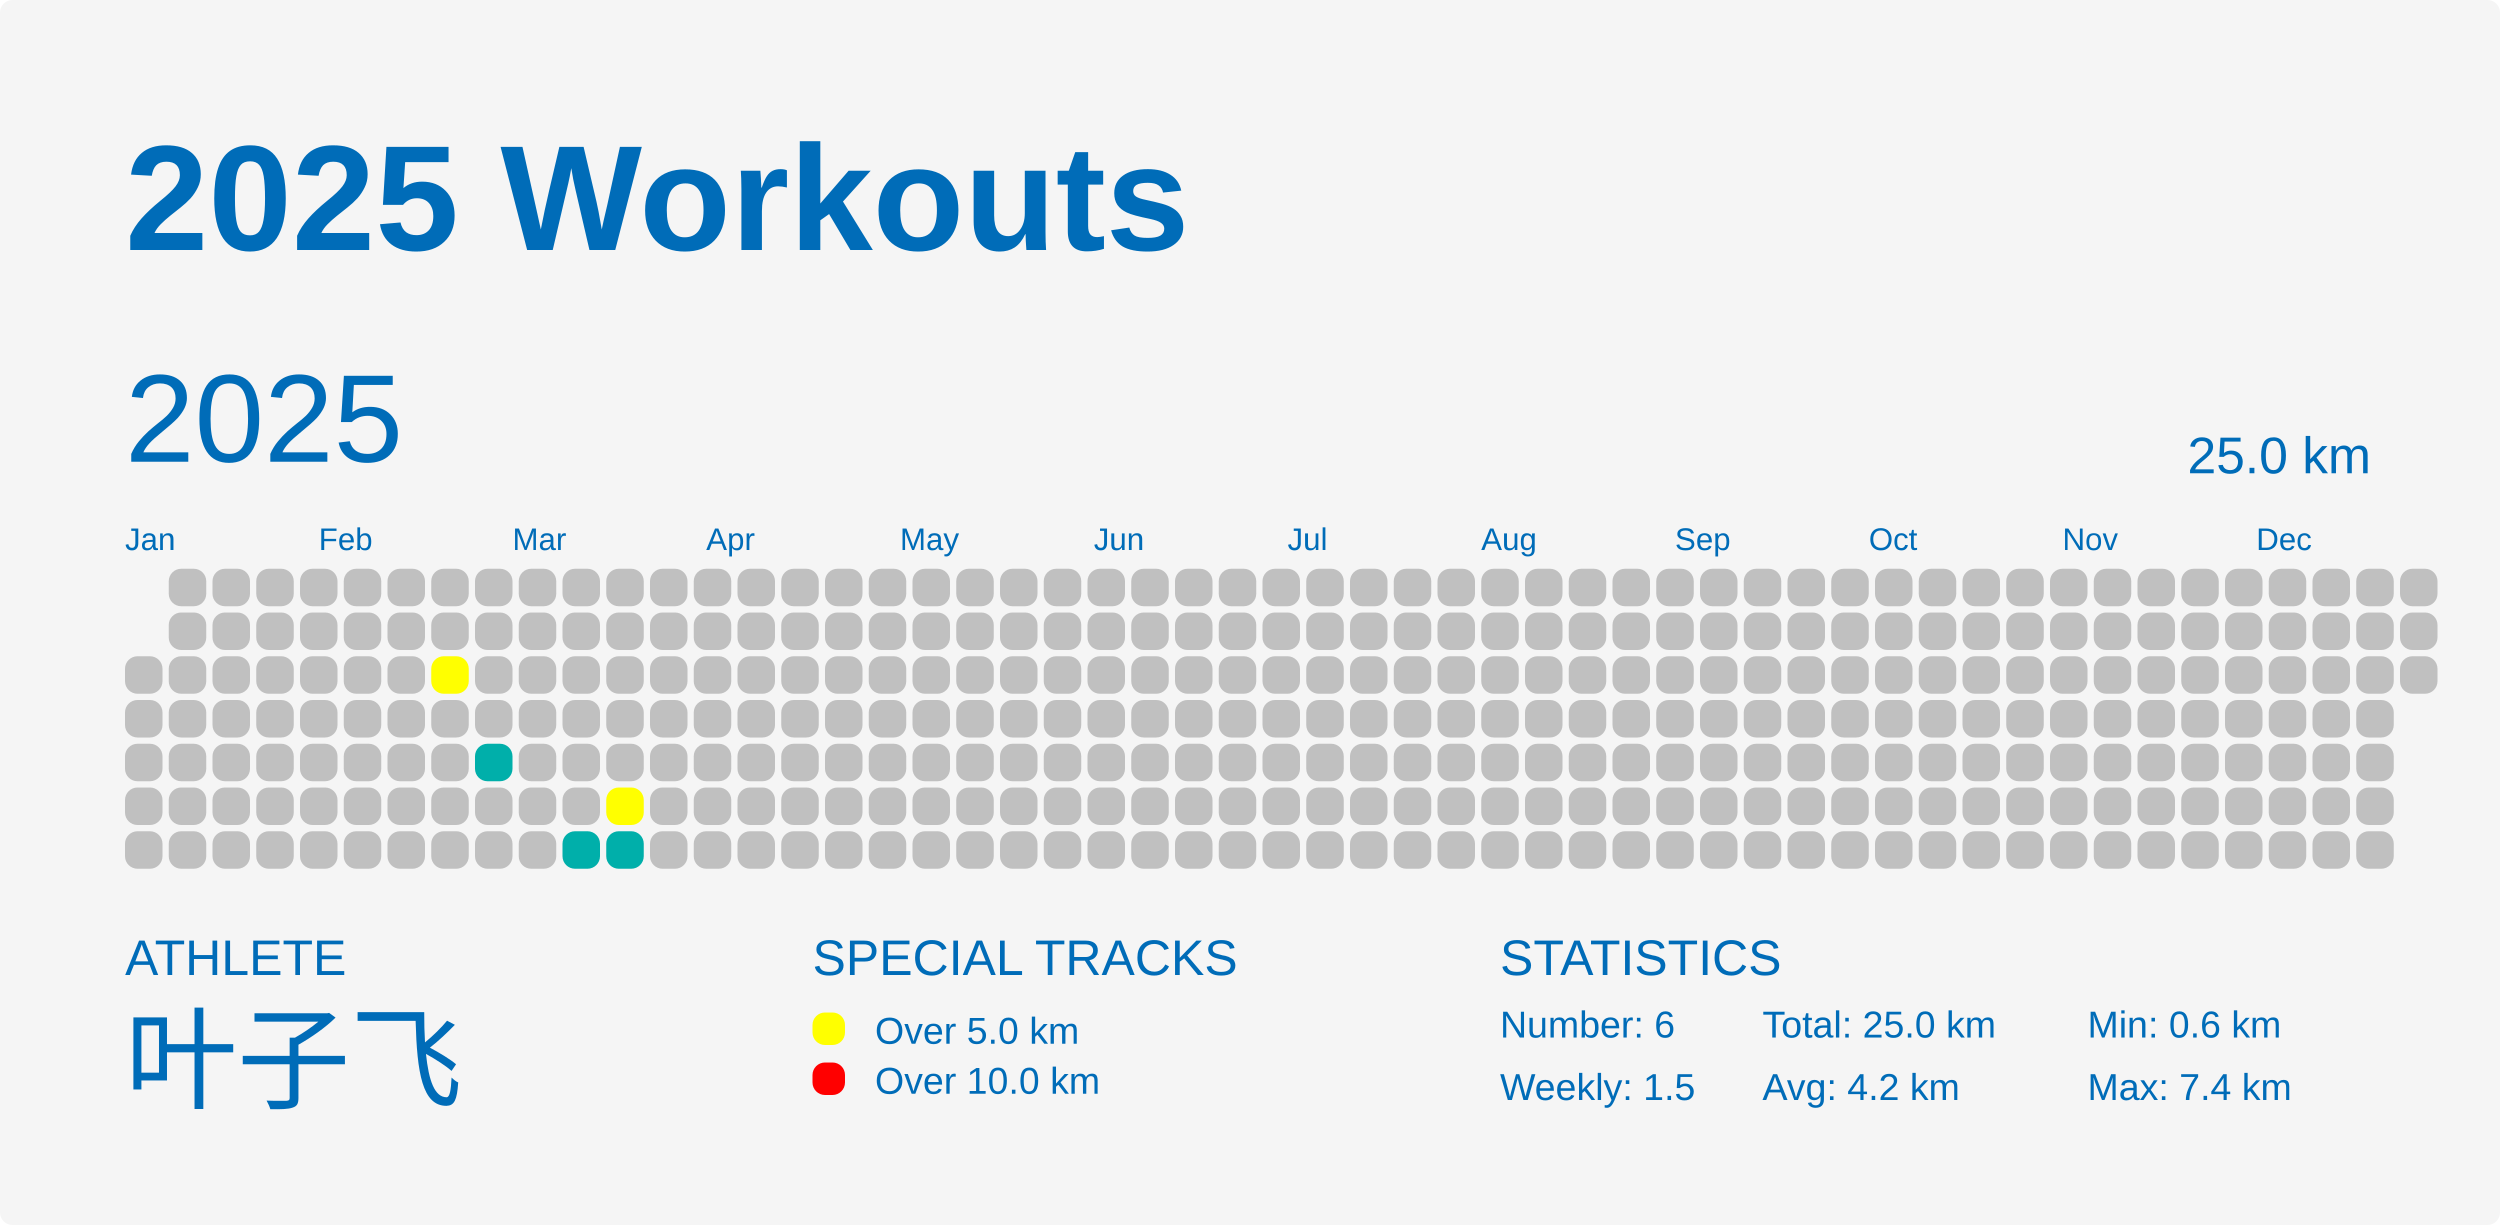
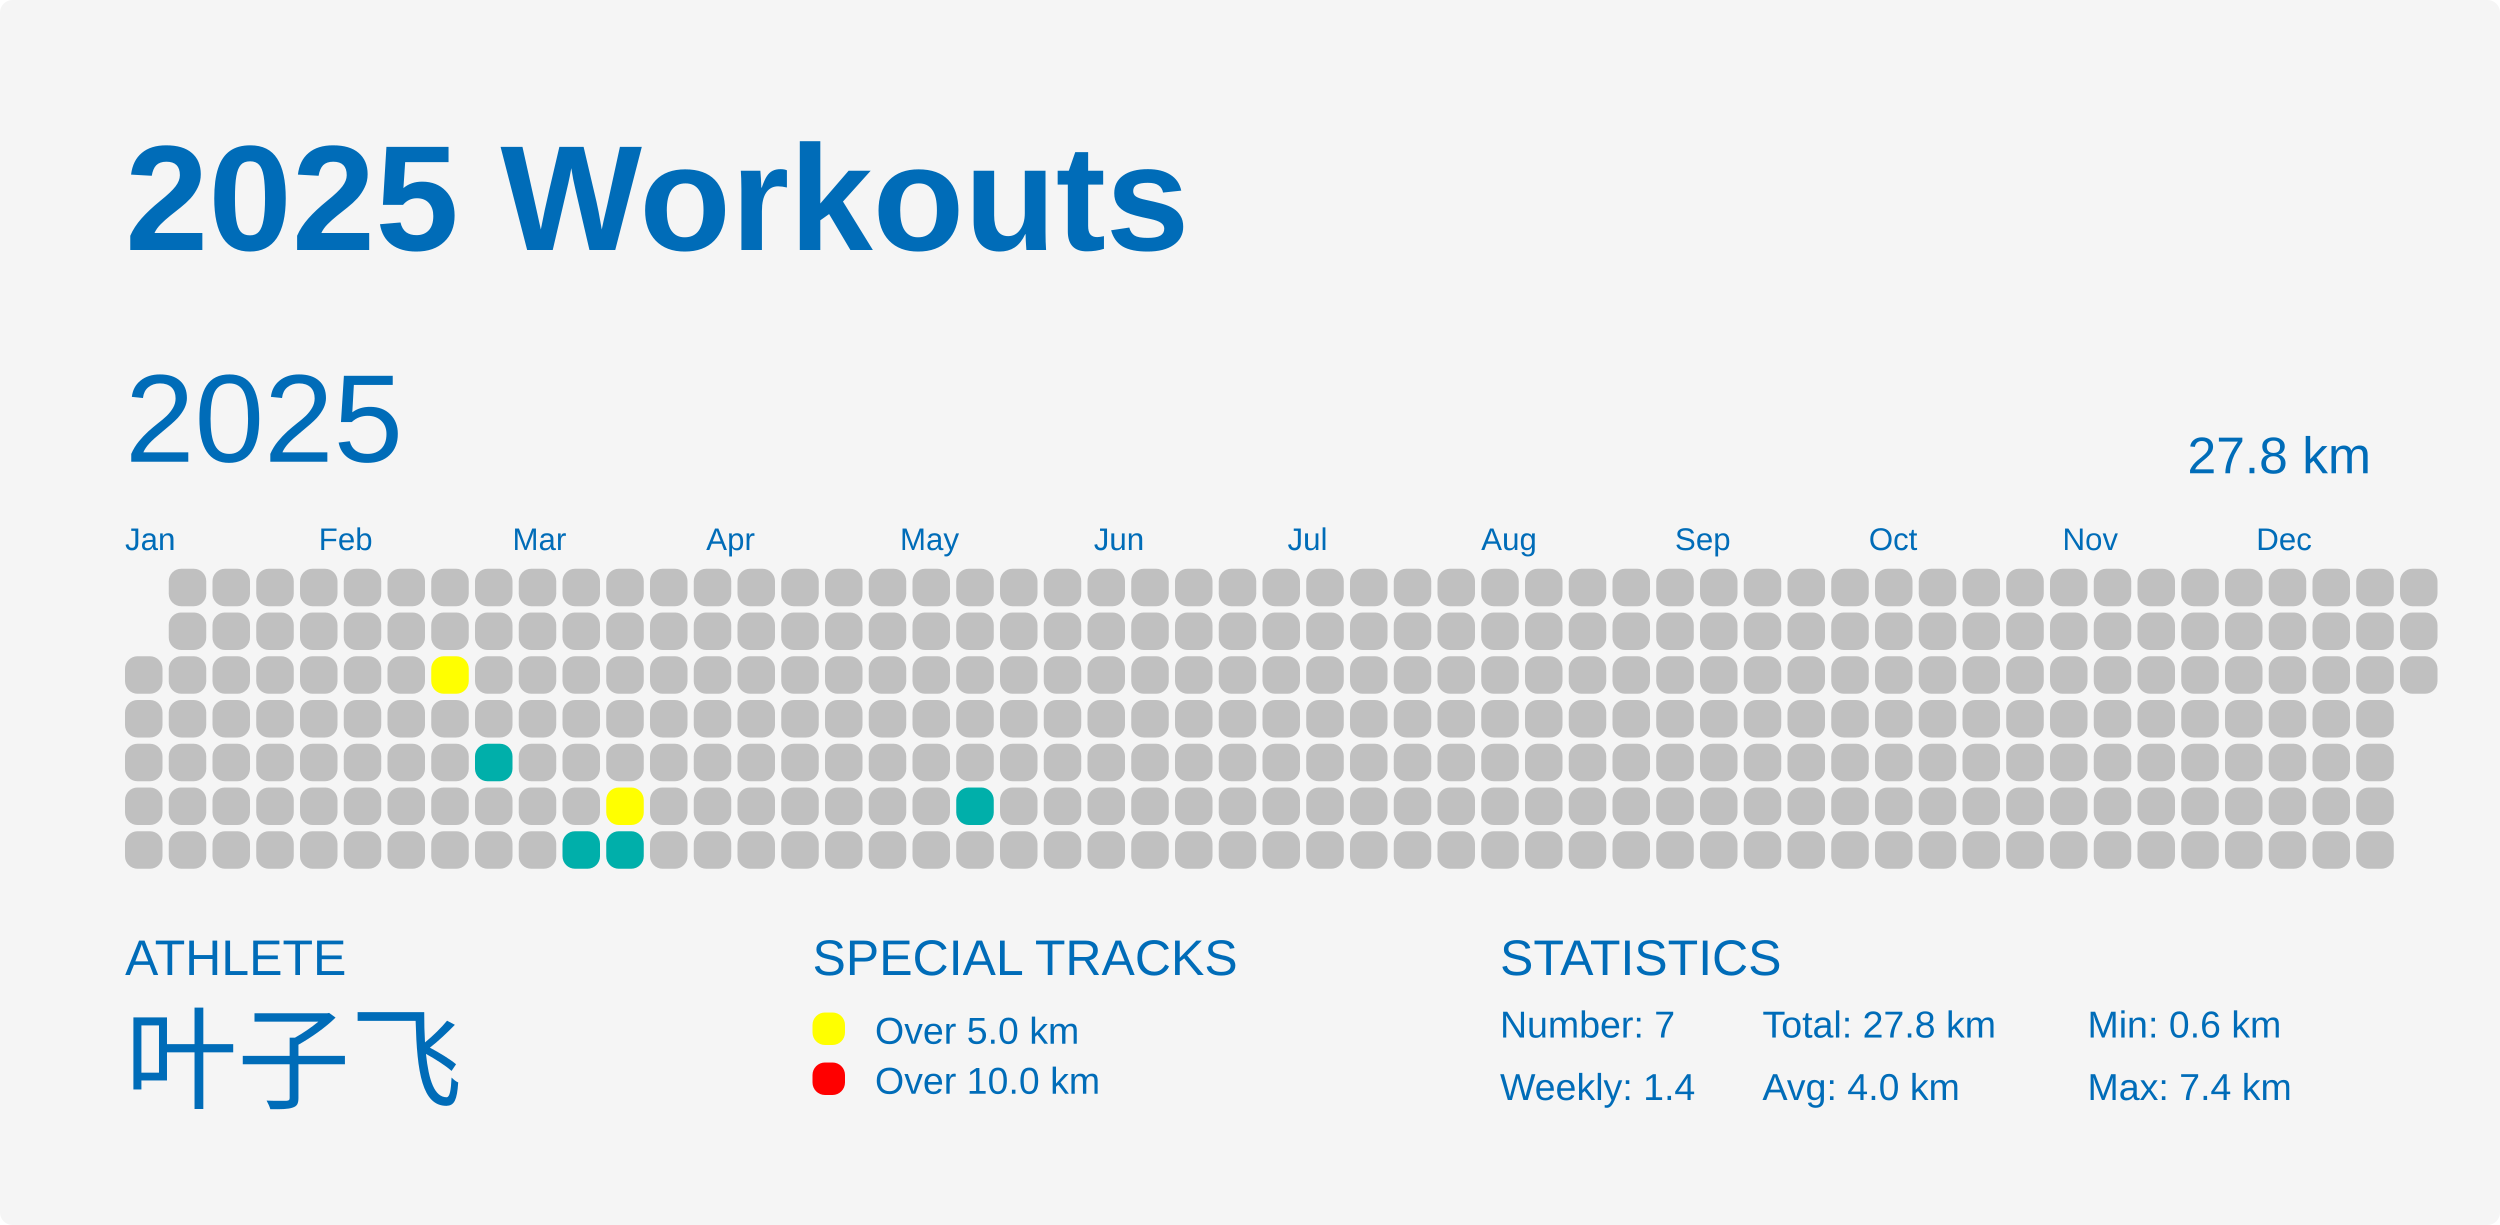
<svg xmlns="http://www.w3.org/2000/svg" baseProfile="full" height="98mm" version="1.1" viewBox="0,0,200,98" width="200mm">
  <defs />
  <rect fill="#f5f5f5" height="98" rx="1" ry="1" width="200" x="0" y="0" />
  <text fill="#006cb8" style="font-size:12px; font-family:Arial; font-weight:bold;" x="10" y="20">2025 Workouts</text>
  <text fill="#006cb8" style="font-size:4px; font-family:Arial" x="10" y="78">ATHLETE</text>
  <text fill="#006cb8" style="font-size:9px; font-family:Arial" x="10" y="88">叶子飞</text>
  <text fill="#006cb8" style="font-size:4px; font-family:Arial" x="65" y="78">SPECIAL TRACKS</text>
  <rect fill="yellow" height="2.6" rx="1" ry="1" width="2.6" x="65" y="81" />
  <text fill="#006cb8" style="font-size:3px; font-family:Arial" x="70" y="83.5">Over 5.0 km</text>
  <rect fill="red" height="2.6" rx="1" ry="1" width="2.6" x="65" y="85" />
  <text fill="#006cb8" style="font-size:3px; font-family:Arial" x="70" y="87.5">Over 10.0 km</text>
  <text fill="#006cb8" style="font-size:4px; font-family:Arial" x="120" y="78">STATISTICS</text>
-   <text fill="#006cb8" style="font-size:3px; font-family:Arial" x="120" y="83">Number: 6</text>
-   <text fill="#006cb8" style="font-size:3px; font-family:Arial" x="120" y="88">Weekly: 1.5</text>
-   <text fill="#006cb8" style="font-size:3px; font-family:Arial" x="141" y="83">Total: 25.0 km</text>
-   <text fill="#006cb8" style="font-size:3px; font-family:Arial" x="141" y="88">Avg: 4.2 km</text>
+   <text fill="#006cb8" style="font-size:3px; font-family:Arial" x="120" y="83">Number: 7</text>
+   <text fill="#006cb8" style="font-size:3px; font-family:Arial" x="120" y="88">Weekly: 1.4</text>
+   <text fill="#006cb8" style="font-size:3px; font-family:Arial" x="141" y="83">Total: 27.8 km</text>
+   <text fill="#006cb8" style="font-size:3px; font-family:Arial" x="141" y="88">Avg: 4.0 km</text>
  <text fill="#006cb8" style="font-size:3px; font-family:Arial" x="167" y="83">Min: 0.6 km</text>
  <text fill="#006cb8" style="font-size:3px; font-family:Arial" x="167" y="88">Max: 7.4 km</text>
  <text dominant-baseline="hanging" fill="#006cb8" style="font-size:10.0px; font-family:Arial;" x="10" y="30">2025</text>
-   <text dominant-baseline="hanging" fill="#006cb8" style="font-size:4.125px; font-family:Arial;" x="175" y="35">25.0 km</text>
+   <text dominant-baseline="hanging" fill="#006cb8" style="font-size:4.125px; font-family:Arial;" x="175" y="35">27.8 km</text>
  <text fill="#006cb8" style="font-size:2.5px; font-family:Arial" x="10.0" y="44">Jan</text>
  <text fill="#006cb8" style="font-size:2.5px; font-family:Arial" x="25.5" y="44">Feb</text>
  <text fill="#006cb8" style="font-size:2.5px; font-family:Arial" x="41.0" y="44">Mar</text>
  <text fill="#006cb8" style="font-size:2.5px; font-family:Arial" x="56.5" y="44">Apr</text>
  <text fill="#006cb8" style="font-size:2.5px; font-family:Arial" x="72.0" y="44">May</text>
  <text fill="#006cb8" style="font-size:2.5px; font-family:Arial" x="87.5" y="44">Jun</text>
  <text fill="#006cb8" style="font-size:2.5px; font-family:Arial" x="103.0" y="44">Jul</text>
  <text fill="#006cb8" style="font-size:2.5px; font-family:Arial" x="118.5" y="44">Aug</text>
  <text fill="#006cb8" style="font-size:2.5px; font-family:Arial" x="134.0" y="44">Sep</text>
  <text fill="#006cb8" style="font-size:2.5px; font-family:Arial" x="149.5" y="44">Oct</text>
  <text fill="#006cb8" style="font-size:2.5px; font-family:Arial" x="165.0" y="44">Nov</text>
  <text fill="#006cb8" style="font-size:2.5px; font-family:Arial" x="180.5" y="44">Dec</text>
  <rect fill="#C0C0C0" height="3" rx="1" ry="1" width="3" x="10.0" y="52.5" />
  <rect fill="#C0C0C0" height="3" rx="1" ry="1" width="3" x="10.0" y="56.0" />
  <rect fill="#C0C0C0" height="3" rx="1" ry="1" width="3" x="10.0" y="59.5" />
  <rect fill="#C0C0C0" height="3" rx="1" ry="1" width="3" x="10.0" y="63.0" />
  <rect fill="#C0C0C0" height="3" rx="1" ry="1" width="3" x="10.0" y="66.5" />
  <rect fill="#C0C0C0" height="3" rx="1" ry="1" width="3" x="13.5" y="45.5" />
  <rect fill="#C0C0C0" height="3" rx="1" ry="1" width="3" x="13.5" y="49.0" />
  <rect fill="#C0C0C0" height="3" rx="1" ry="1" width="3" x="13.5" y="52.5" />
  <rect fill="#C0C0C0" height="3" rx="1" ry="1" width="3" x="13.5" y="56.0" />
  <rect fill="#C0C0C0" height="3" rx="1" ry="1" width="3" x="13.5" y="59.5" />
  <rect fill="#C0C0C0" height="3" rx="1" ry="1" width="3" x="13.5" y="63.0" />
  <rect fill="#C0C0C0" height="3" rx="1" ry="1" width="3" x="13.5" y="66.5" />
  <rect fill="#C0C0C0" height="3" rx="1" ry="1" width="3" x="17.0" y="45.5" />
  <rect fill="#C0C0C0" height="3" rx="1" ry="1" width="3" x="17.0" y="49.0" />
  <rect fill="#C0C0C0" height="3" rx="1" ry="1" width="3" x="17.0" y="52.5" />
  <rect fill="#C0C0C0" height="3" rx="1" ry="1" width="3" x="17.0" y="56.0" />
  <rect fill="#C0C0C0" height="3" rx="1" ry="1" width="3" x="17.0" y="59.5" />
  <rect fill="#C0C0C0" height="3" rx="1" ry="1" width="3" x="17.0" y="63.0" />
  <rect fill="#C0C0C0" height="3" rx="1" ry="1" width="3" x="17.0" y="66.5" />
  <rect fill="#C0C0C0" height="3" rx="1" ry="1" width="3" x="20.5" y="45.5" />
  <rect fill="#C0C0C0" height="3" rx="1" ry="1" width="3" x="20.5" y="49.0" />
  <rect fill="#C0C0C0" height="3" rx="1" ry="1" width="3" x="20.5" y="52.5" />
  <rect fill="#C0C0C0" height="3" rx="1" ry="1" width="3" x="20.5" y="56.0" />
  <rect fill="#C0C0C0" height="3" rx="1" ry="1" width="3" x="20.5" y="59.5" />
  <rect fill="#C0C0C0" height="3" rx="1" ry="1" width="3" x="20.5" y="63.0" />
  <rect fill="#C0C0C0" height="3" rx="1" ry="1" width="3" x="20.5" y="66.5" />
  <rect fill="#C0C0C0" height="3" rx="1" ry="1" width="3" x="24.0" y="45.5" />
  <rect fill="#C0C0C0" height="3" rx="1" ry="1" width="3" x="24.0" y="49.0" />
  <rect fill="#C0C0C0" height="3" rx="1" ry="1" width="3" x="24.0" y="52.5" />
  <rect fill="#C0C0C0" height="3" rx="1" ry="1" width="3" x="24.0" y="56.0" />
  <rect fill="#C0C0C0" height="3" rx="1" ry="1" width="3" x="24.0" y="59.5" />
  <rect fill="#C0C0C0" height="3" rx="1" ry="1" width="3" x="24.0" y="63.0" />
  <rect fill="#C0C0C0" height="3" rx="1" ry="1" width="3" x="24.0" y="66.5" />
  <rect fill="#C0C0C0" height="3" rx="1" ry="1" width="3" x="27.5" y="45.5" />
  <rect fill="#C0C0C0" height="3" rx="1" ry="1" width="3" x="27.5" y="49.0" />
  <rect fill="#C0C0C0" height="3" rx="1" ry="1" width="3" x="27.5" y="52.5" />
  <rect fill="#C0C0C0" height="3" rx="1" ry="1" width="3" x="27.5" y="56.0" />
  <rect fill="#C0C0C0" height="3" rx="1" ry="1" width="3" x="27.5" y="59.5" />
  <rect fill="#C0C0C0" height="3" rx="1" ry="1" width="3" x="27.5" y="63.0" />
  <rect fill="#C0C0C0" height="3" rx="1" ry="1" width="3" x="27.5" y="66.5" />
  <rect fill="#C0C0C0" height="3" rx="1" ry="1" width="3" x="31.0" y="45.5" />
  <rect fill="#C0C0C0" height="3" rx="1" ry="1" width="3" x="31.0" y="49.0" />
  <rect fill="#C0C0C0" height="3" rx="1" ry="1" width="3" x="31.0" y="52.5" />
  <rect fill="#C0C0C0" height="3" rx="1" ry="1" width="3" x="31.0" y="56.0" />
  <rect fill="#C0C0C0" height="3" rx="1" ry="1" width="3" x="31.0" y="59.5" />
  <rect fill="#C0C0C0" height="3" rx="1" ry="1" width="3" x="31.0" y="63.0" />
  <rect fill="#C0C0C0" height="3" rx="1" ry="1" width="3" x="31.0" y="66.5" />
  <rect fill="#C0C0C0" height="3" rx="1" ry="1" width="3" x="34.5" y="45.5" />
  <rect fill="#C0C0C0" height="3" rx="1" ry="1" width="3" x="34.5" y="49.0" />
  <rect fill="yellow" height="3" rx="1" ry="1" width="3" x="34.5" y="52.5" />
  <rect fill="#C0C0C0" height="3" rx="1" ry="1" width="3" x="34.5" y="56.0" />
  <rect fill="#C0C0C0" height="3" rx="1" ry="1" width="3" x="34.5" y="59.5" />
  <rect fill="#C0C0C0" height="3" rx="1" ry="1" width="3" x="34.5" y="63.0" />
  <rect fill="#C0C0C0" height="3" rx="1" ry="1" width="3" x="34.5" y="66.5" />
  <rect fill="#C0C0C0" height="3" rx="1" ry="1" width="3" x="38.0" y="45.5" />
  <rect fill="#C0C0C0" height="3" rx="1" ry="1" width="3" x="38.0" y="49.0" />
  <rect fill="#C0C0C0" height="3" rx="1" ry="1" width="3" x="38.0" y="52.5" />
  <rect fill="#C0C0C0" height="3" rx="1" ry="1" width="3" x="38.0" y="56.0" />
  <rect fill="#00AFAA" height="3" rx="1" ry="1" width="3" x="38.0" y="59.5" />
  <rect fill="#C0C0C0" height="3" rx="1" ry="1" width="3" x="38.0" y="63.0" />
  <rect fill="#C0C0C0" height="3" rx="1" ry="1" width="3" x="38.0" y="66.5" />
  <rect fill="#C0C0C0" height="3" rx="1" ry="1" width="3" x="41.5" y="45.5" />
  <rect fill="#C0C0C0" height="3" rx="1" ry="1" width="3" x="41.5" y="49.0" />
  <rect fill="#C0C0C0" height="3" rx="1" ry="1" width="3" x="41.5" y="52.5" />
  <rect fill="#C0C0C0" height="3" rx="1" ry="1" width="3" x="41.5" y="56.0" />
  <rect fill="#C0C0C0" height="3" rx="1" ry="1" width="3" x="41.5" y="59.5" />
  <rect fill="#C0C0C0" height="3" rx="1" ry="1" width="3" x="41.5" y="63.0" />
  <rect fill="#C0C0C0" height="3" rx="1" ry="1" width="3" x="41.5" y="66.5" />
  <rect fill="#C0C0C0" height="3" rx="1" ry="1" width="3" x="45.0" y="45.5" />
  <rect fill="#C0C0C0" height="3" rx="1" ry="1" width="3" x="45.0" y="49.0" />
  <rect fill="#C0C0C0" height="3" rx="1" ry="1" width="3" x="45.0" y="52.5" />
  <rect fill="#C0C0C0" height="3" rx="1" ry="1" width="3" x="45.0" y="56.0" />
  <rect fill="#C0C0C0" height="3" rx="1" ry="1" width="3" x="45.0" y="59.5" />
  <rect fill="#C0C0C0" height="3" rx="1" ry="1" width="3" x="45.0" y="63.0" />
  <rect fill="#00AFAA" height="3" rx="1" ry="1" width="3" x="45.0" y="66.5" />
  <rect fill="#C0C0C0" height="3" rx="1" ry="1" width="3" x="48.5" y="45.5" />
  <rect fill="#C0C0C0" height="3" rx="1" ry="1" width="3" x="48.5" y="49.0" />
  <rect fill="#C0C0C0" height="3" rx="1" ry="1" width="3" x="48.5" y="52.5" />
  <rect fill="#C0C0C0" height="3" rx="1" ry="1" width="3" x="48.5" y="56.0" />
  <rect fill="#C0C0C0" height="3" rx="1" ry="1" width="3" x="48.5" y="59.5" />
  <rect fill="yellow" height="3" rx="1" ry="1" width="3" x="48.5" y="63.0" />
  <rect fill="#00AFAA" height="3" rx="1" ry="1" width="3" x="48.5" y="66.5" />
  <rect fill="#C0C0C0" height="3" rx="1" ry="1" width="3" x="52.0" y="45.5" />
  <rect fill="#C0C0C0" height="3" rx="1" ry="1" width="3" x="52.0" y="49.0" />
  <rect fill="#C0C0C0" height="3" rx="1" ry="1" width="3" x="52.0" y="52.5" />
  <rect fill="#C0C0C0" height="3" rx="1" ry="1" width="3" x="52.0" y="56.0" />
  <rect fill="#C0C0C0" height="3" rx="1" ry="1" width="3" x="52.0" y="59.5" />
  <rect fill="#C0C0C0" height="3" rx="1" ry="1" width="3" x="52.0" y="63.0" />
  <rect fill="#C0C0C0" height="3" rx="1" ry="1" width="3" x="52.0" y="66.5" />
  <rect fill="#C0C0C0" height="3" rx="1" ry="1" width="3" x="55.5" y="45.5" />
  <rect fill="#C0C0C0" height="3" rx="1" ry="1" width="3" x="55.5" y="49.0" />
  <rect fill="#C0C0C0" height="3" rx="1" ry="1" width="3" x="55.5" y="52.5" />
  <rect fill="#C0C0C0" height="3" rx="1" ry="1" width="3" x="55.5" y="56.0" />
  <rect fill="#C0C0C0" height="3" rx="1" ry="1" width="3" x="55.5" y="59.5" />
  <rect fill="#C0C0C0" height="3" rx="1" ry="1" width="3" x="55.5" y="63.0" />
  <rect fill="#C0C0C0" height="3" rx="1" ry="1" width="3" x="55.5" y="66.5" />
  <rect fill="#C0C0C0" height="3" rx="1" ry="1" width="3" x="59.0" y="45.5" />
  <rect fill="#C0C0C0" height="3" rx="1" ry="1" width="3" x="59.0" y="49.0" />
  <rect fill="#C0C0C0" height="3" rx="1" ry="1" width="3" x="59.0" y="52.5" />
  <rect fill="#C0C0C0" height="3" rx="1" ry="1" width="3" x="59.0" y="56.0" />
  <rect fill="#C0C0C0" height="3" rx="1" ry="1" width="3" x="59.0" y="59.5" />
  <rect fill="#C0C0C0" height="3" rx="1" ry="1" width="3" x="59.0" y="63.0" />
  <rect fill="#C0C0C0" height="3" rx="1" ry="1" width="3" x="59.0" y="66.5" />
  <rect fill="#C0C0C0" height="3" rx="1" ry="1" width="3" x="62.5" y="45.5" />
  <rect fill="#C0C0C0" height="3" rx="1" ry="1" width="3" x="62.5" y="49.0" />
  <rect fill="#C0C0C0" height="3" rx="1" ry="1" width="3" x="62.5" y="52.5" />
  <rect fill="#C0C0C0" height="3" rx="1" ry="1" width="3" x="62.5" y="56.0" />
  <rect fill="#C0C0C0" height="3" rx="1" ry="1" width="3" x="62.5" y="59.5" />
  <rect fill="#C0C0C0" height="3" rx="1" ry="1" width="3" x="62.5" y="63.0" />
  <rect fill="#C0C0C0" height="3" rx="1" ry="1" width="3" x="62.5" y="66.5" />
  <rect fill="#C0C0C0" height="3" rx="1" ry="1" width="3" x="66.0" y="45.5" />
  <rect fill="#C0C0C0" height="3" rx="1" ry="1" width="3" x="66.0" y="49.0" />
  <rect fill="#C0C0C0" height="3" rx="1" ry="1" width="3" x="66.0" y="52.5" />
  <rect fill="#C0C0C0" height="3" rx="1" ry="1" width="3" x="66.0" y="56.0" />
  <rect fill="#C0C0C0" height="3" rx="1" ry="1" width="3" x="66.0" y="59.5" />
  <rect fill="#C0C0C0" height="3" rx="1" ry="1" width="3" x="66.0" y="63.0" />
  <rect fill="#C0C0C0" height="3" rx="1" ry="1" width="3" x="66.0" y="66.5" />
  <rect fill="#C0C0C0" height="3" rx="1" ry="1" width="3" x="69.5" y="45.5" />
  <rect fill="#C0C0C0" height="3" rx="1" ry="1" width="3" x="69.5" y="49.0" />
  <rect fill="#C0C0C0" height="3" rx="1" ry="1" width="3" x="69.5" y="52.5" />
  <rect fill="#C0C0C0" height="3" rx="1" ry="1" width="3" x="69.5" y="56.0" />
  <rect fill="#C0C0C0" height="3" rx="1" ry="1" width="3" x="69.5" y="59.5" />
  <rect fill="#C0C0C0" height="3" rx="1" ry="1" width="3" x="69.5" y="63.0" />
  <rect fill="#C0C0C0" height="3" rx="1" ry="1" width="3" x="69.5" y="66.5" />
  <rect fill="#C0C0C0" height="3" rx="1" ry="1" width="3" x="73.0" y="45.5" />
  <rect fill="#C0C0C0" height="3" rx="1" ry="1" width="3" x="73.0" y="49.0" />
  <rect fill="#C0C0C0" height="3" rx="1" ry="1" width="3" x="73.0" y="52.5" />
  <rect fill="#C0C0C0" height="3" rx="1" ry="1" width="3" x="73.0" y="56.0" />
  <rect fill="#C0C0C0" height="3" rx="1" ry="1" width="3" x="73.0" y="59.5" />
  <rect fill="#C0C0C0" height="3" rx="1" ry="1" width="3" x="73.0" y="63.0" />
  <rect fill="#C0C0C0" height="3" rx="1" ry="1" width="3" x="73.0" y="66.5" />
  <rect fill="#C0C0C0" height="3" rx="1" ry="1" width="3" x="76.5" y="45.5" />
  <rect fill="#C0C0C0" height="3" rx="1" ry="1" width="3" x="76.5" y="49.0" />
  <rect fill="#C0C0C0" height="3" rx="1" ry="1" width="3" x="76.5" y="52.5" />
  <rect fill="#C0C0C0" height="3" rx="1" ry="1" width="3" x="76.5" y="56.0" />
  <rect fill="#C0C0C0" height="3" rx="1" ry="1" width="3" x="76.5" y="59.5" />
-   <rect fill="#C0C0C0" height="3" rx="1" ry="1" width="3" x="76.5" y="63.0" />
+   <rect fill="#00AFAA" height="3" rx="1" ry="1" width="3" x="76.5" y="63.0" />
  <rect fill="#C0C0C0" height="3" rx="1" ry="1" width="3" x="76.5" y="66.5" />
  <rect fill="#C0C0C0" height="3" rx="1" ry="1" width="3" x="80.0" y="45.5" />
  <rect fill="#C0C0C0" height="3" rx="1" ry="1" width="3" x="80.0" y="49.0" />
  <rect fill="#C0C0C0" height="3" rx="1" ry="1" width="3" x="80.0" y="52.5" />
  <rect fill="#C0C0C0" height="3" rx="1" ry="1" width="3" x="80.0" y="56.0" />
  <rect fill="#C0C0C0" height="3" rx="1" ry="1" width="3" x="80.0" y="59.5" />
  <rect fill="#C0C0C0" height="3" rx="1" ry="1" width="3" x="80.0" y="63.0" />
  <rect fill="#C0C0C0" height="3" rx="1" ry="1" width="3" x="80.0" y="66.5" />
  <rect fill="#C0C0C0" height="3" rx="1" ry="1" width="3" x="83.5" y="45.5" />
  <rect fill="#C0C0C0" height="3" rx="1" ry="1" width="3" x="83.5" y="49.0" />
  <rect fill="#C0C0C0" height="3" rx="1" ry="1" width="3" x="83.5" y="52.5" />
  <rect fill="#C0C0C0" height="3" rx="1" ry="1" width="3" x="83.5" y="56.0" />
  <rect fill="#C0C0C0" height="3" rx="1" ry="1" width="3" x="83.5" y="59.5" />
  <rect fill="#C0C0C0" height="3" rx="1" ry="1" width="3" x="83.5" y="63.0" />
  <rect fill="#C0C0C0" height="3" rx="1" ry="1" width="3" x="83.5" y="66.5" />
  <rect fill="#C0C0C0" height="3" rx="1" ry="1" width="3" x="87.0" y="45.5" />
  <rect fill="#C0C0C0" height="3" rx="1" ry="1" width="3" x="87.0" y="49.0" />
  <rect fill="#C0C0C0" height="3" rx="1" ry="1" width="3" x="87.0" y="52.5" />
  <rect fill="#C0C0C0" height="3" rx="1" ry="1" width="3" x="87.0" y="56.0" />
  <rect fill="#C0C0C0" height="3" rx="1" ry="1" width="3" x="87.0" y="59.5" />
  <rect fill="#C0C0C0" height="3" rx="1" ry="1" width="3" x="87.0" y="63.0" />
  <rect fill="#C0C0C0" height="3" rx="1" ry="1" width="3" x="87.0" y="66.5" />
  <rect fill="#C0C0C0" height="3" rx="1" ry="1" width="3" x="90.5" y="45.5" />
  <rect fill="#C0C0C0" height="3" rx="1" ry="1" width="3" x="90.5" y="49.0" />
  <rect fill="#C0C0C0" height="3" rx="1" ry="1" width="3" x="90.5" y="52.5" />
  <rect fill="#C0C0C0" height="3" rx="1" ry="1" width="3" x="90.5" y="56.0" />
  <rect fill="#C0C0C0" height="3" rx="1" ry="1" width="3" x="90.5" y="59.5" />
  <rect fill="#C0C0C0" height="3" rx="1" ry="1" width="3" x="90.5" y="63.0" />
  <rect fill="#C0C0C0" height="3" rx="1" ry="1" width="3" x="90.5" y="66.5" />
  <rect fill="#C0C0C0" height="3" rx="1" ry="1" width="3" x="94.0" y="45.5" />
  <rect fill="#C0C0C0" height="3" rx="1" ry="1" width="3" x="94.0" y="49.0" />
  <rect fill="#C0C0C0" height="3" rx="1" ry="1" width="3" x="94.0" y="52.5" />
  <rect fill="#C0C0C0" height="3" rx="1" ry="1" width="3" x="94.0" y="56.0" />
  <rect fill="#C0C0C0" height="3" rx="1" ry="1" width="3" x="94.0" y="59.5" />
  <rect fill="#C0C0C0" height="3" rx="1" ry="1" width="3" x="94.0" y="63.0" />
  <rect fill="#C0C0C0" height="3" rx="1" ry="1" width="3" x="94.0" y="66.5" />
  <rect fill="#C0C0C0" height="3" rx="1" ry="1" width="3" x="97.5" y="45.5" />
  <rect fill="#C0C0C0" height="3" rx="1" ry="1" width="3" x="97.5" y="49.0" />
  <rect fill="#C0C0C0" height="3" rx="1" ry="1" width="3" x="97.5" y="52.5" />
  <rect fill="#C0C0C0" height="3" rx="1" ry="1" width="3" x="97.5" y="56.0" />
  <rect fill="#C0C0C0" height="3" rx="1" ry="1" width="3" x="97.5" y="59.5" />
  <rect fill="#C0C0C0" height="3" rx="1" ry="1" width="3" x="97.5" y="63.0" />
  <rect fill="#C0C0C0" height="3" rx="1" ry="1" width="3" x="97.5" y="66.5" />
  <rect fill="#C0C0C0" height="3" rx="1" ry="1" width="3" x="101.0" y="45.5" />
  <rect fill="#C0C0C0" height="3" rx="1" ry="1" width="3" x="101.0" y="49.0" />
  <rect fill="#C0C0C0" height="3" rx="1" ry="1" width="3" x="101.0" y="52.5" />
  <rect fill="#C0C0C0" height="3" rx="1" ry="1" width="3" x="101.0" y="56.0" />
  <rect fill="#C0C0C0" height="3" rx="1" ry="1" width="3" x="101.0" y="59.5" />
  <rect fill="#C0C0C0" height="3" rx="1" ry="1" width="3" x="101.0" y="63.0" />
  <rect fill="#C0C0C0" height="3" rx="1" ry="1" width="3" x="101.0" y="66.5" />
  <rect fill="#C0C0C0" height="3" rx="1" ry="1" width="3" x="104.5" y="45.5" />
  <rect fill="#C0C0C0" height="3" rx="1" ry="1" width="3" x="104.5" y="49.0" />
  <rect fill="#C0C0C0" height="3" rx="1" ry="1" width="3" x="104.5" y="52.5" />
  <rect fill="#C0C0C0" height="3" rx="1" ry="1" width="3" x="104.5" y="56.0" />
  <rect fill="#C0C0C0" height="3" rx="1" ry="1" width="3" x="104.5" y="59.5" />
  <rect fill="#C0C0C0" height="3" rx="1" ry="1" width="3" x="104.5" y="63.0" />
  <rect fill="#C0C0C0" height="3" rx="1" ry="1" width="3" x="104.5" y="66.5" />
  <rect fill="#C0C0C0" height="3" rx="1" ry="1" width="3" x="108.0" y="45.5" />
  <rect fill="#C0C0C0" height="3" rx="1" ry="1" width="3" x="108.0" y="49.0" />
  <rect fill="#C0C0C0" height="3" rx="1" ry="1" width="3" x="108.0" y="52.5" />
  <rect fill="#C0C0C0" height="3" rx="1" ry="1" width="3" x="108.0" y="56.0" />
  <rect fill="#C0C0C0" height="3" rx="1" ry="1" width="3" x="108.0" y="59.5" />
  <rect fill="#C0C0C0" height="3" rx="1" ry="1" width="3" x="108.0" y="63.0" />
  <rect fill="#C0C0C0" height="3" rx="1" ry="1" width="3" x="108.0" y="66.5" />
  <rect fill="#C0C0C0" height="3" rx="1" ry="1" width="3" x="111.5" y="45.5" />
  <rect fill="#C0C0C0" height="3" rx="1" ry="1" width="3" x="111.5" y="49.0" />
  <rect fill="#C0C0C0" height="3" rx="1" ry="1" width="3" x="111.5" y="52.5" />
  <rect fill="#C0C0C0" height="3" rx="1" ry="1" width="3" x="111.5" y="56.0" />
  <rect fill="#C0C0C0" height="3" rx="1" ry="1" width="3" x="111.5" y="59.5" />
  <rect fill="#C0C0C0" height="3" rx="1" ry="1" width="3" x="111.5" y="63.0" />
  <rect fill="#C0C0C0" height="3" rx="1" ry="1" width="3" x="111.5" y="66.5" />
  <rect fill="#C0C0C0" height="3" rx="1" ry="1" width="3" x="115.0" y="45.5" />
  <rect fill="#C0C0C0" height="3" rx="1" ry="1" width="3" x="115.0" y="49.0" />
  <rect fill="#C0C0C0" height="3" rx="1" ry="1" width="3" x="115.0" y="52.5" />
  <rect fill="#C0C0C0" height="3" rx="1" ry="1" width="3" x="115.0" y="56.0" />
  <rect fill="#C0C0C0" height="3" rx="1" ry="1" width="3" x="115.0" y="59.5" />
  <rect fill="#C0C0C0" height="3" rx="1" ry="1" width="3" x="115.0" y="63.0" />
  <rect fill="#C0C0C0" height="3" rx="1" ry="1" width="3" x="115.0" y="66.5" />
  <rect fill="#C0C0C0" height="3" rx="1" ry="1" width="3" x="118.5" y="45.5" />
  <rect fill="#C0C0C0" height="3" rx="1" ry="1" width="3" x="118.5" y="49.0" />
  <rect fill="#C0C0C0" height="3" rx="1" ry="1" width="3" x="118.5" y="52.5" />
  <rect fill="#C0C0C0" height="3" rx="1" ry="1" width="3" x="118.5" y="56.0" />
  <rect fill="#C0C0C0" height="3" rx="1" ry="1" width="3" x="118.5" y="59.5" />
  <rect fill="#C0C0C0" height="3" rx="1" ry="1" width="3" x="118.5" y="63.0" />
  <rect fill="#C0C0C0" height="3" rx="1" ry="1" width="3" x="118.5" y="66.5" />
  <rect fill="#C0C0C0" height="3" rx="1" ry="1" width="3" x="122.0" y="45.5" />
  <rect fill="#C0C0C0" height="3" rx="1" ry="1" width="3" x="122.0" y="49.0" />
  <rect fill="#C0C0C0" height="3" rx="1" ry="1" width="3" x="122.0" y="52.5" />
  <rect fill="#C0C0C0" height="3" rx="1" ry="1" width="3" x="122.0" y="56.0" />
  <rect fill="#C0C0C0" height="3" rx="1" ry="1" width="3" x="122.0" y="59.5" />
  <rect fill="#C0C0C0" height="3" rx="1" ry="1" width="3" x="122.0" y="63.0" />
  <rect fill="#C0C0C0" height="3" rx="1" ry="1" width="3" x="122.0" y="66.5" />
  <rect fill="#C0C0C0" height="3" rx="1" ry="1" width="3" x="125.5" y="45.5" />
  <rect fill="#C0C0C0" height="3" rx="1" ry="1" width="3" x="125.5" y="49.0" />
  <rect fill="#C0C0C0" height="3" rx="1" ry="1" width="3" x="125.5" y="52.5" />
  <rect fill="#C0C0C0" height="3" rx="1" ry="1" width="3" x="125.5" y="56.0" />
  <rect fill="#C0C0C0" height="3" rx="1" ry="1" width="3" x="125.5" y="59.5" />
  <rect fill="#C0C0C0" height="3" rx="1" ry="1" width="3" x="125.5" y="63.0" />
  <rect fill="#C0C0C0" height="3" rx="1" ry="1" width="3" x="125.5" y="66.5" />
  <rect fill="#C0C0C0" height="3" rx="1" ry="1" width="3" x="129.0" y="45.5" />
  <rect fill="#C0C0C0" height="3" rx="1" ry="1" width="3" x="129.0" y="49.0" />
  <rect fill="#C0C0C0" height="3" rx="1" ry="1" width="3" x="129.0" y="52.5" />
  <rect fill="#C0C0C0" height="3" rx="1" ry="1" width="3" x="129.0" y="56.0" />
  <rect fill="#C0C0C0" height="3" rx="1" ry="1" width="3" x="129.0" y="59.5" />
  <rect fill="#C0C0C0" height="3" rx="1" ry="1" width="3" x="129.0" y="63.0" />
  <rect fill="#C0C0C0" height="3" rx="1" ry="1" width="3" x="129.0" y="66.5" />
  <rect fill="#C0C0C0" height="3" rx="1" ry="1" width="3" x="132.5" y="45.5" />
  <rect fill="#C0C0C0" height="3" rx="1" ry="1" width="3" x="132.5" y="49.0" />
  <rect fill="#C0C0C0" height="3" rx="1" ry="1" width="3" x="132.5" y="52.5" />
  <rect fill="#C0C0C0" height="3" rx="1" ry="1" width="3" x="132.5" y="56.0" />
  <rect fill="#C0C0C0" height="3" rx="1" ry="1" width="3" x="132.5" y="59.5" />
  <rect fill="#C0C0C0" height="3" rx="1" ry="1" width="3" x="132.5" y="63.0" />
  <rect fill="#C0C0C0" height="3" rx="1" ry="1" width="3" x="132.5" y="66.5" />
  <rect fill="#C0C0C0" height="3" rx="1" ry="1" width="3" x="136.0" y="45.5" />
  <rect fill="#C0C0C0" height="3" rx="1" ry="1" width="3" x="136.0" y="49.0" />
  <rect fill="#C0C0C0" height="3" rx="1" ry="1" width="3" x="136.0" y="52.5" />
  <rect fill="#C0C0C0" height="3" rx="1" ry="1" width="3" x="136.0" y="56.0" />
  <rect fill="#C0C0C0" height="3" rx="1" ry="1" width="3" x="136.0" y="59.5" />
  <rect fill="#C0C0C0" height="3" rx="1" ry="1" width="3" x="136.0" y="63.0" />
  <rect fill="#C0C0C0" height="3" rx="1" ry="1" width="3" x="136.0" y="66.5" />
  <rect fill="#C0C0C0" height="3" rx="1" ry="1" width="3" x="139.5" y="45.5" />
  <rect fill="#C0C0C0" height="3" rx="1" ry="1" width="3" x="139.5" y="49.0" />
  <rect fill="#C0C0C0" height="3" rx="1" ry="1" width="3" x="139.5" y="52.5" />
  <rect fill="#C0C0C0" height="3" rx="1" ry="1" width="3" x="139.5" y="56.0" />
  <rect fill="#C0C0C0" height="3" rx="1" ry="1" width="3" x="139.5" y="59.5" />
  <rect fill="#C0C0C0" height="3" rx="1" ry="1" width="3" x="139.5" y="63.0" />
  <rect fill="#C0C0C0" height="3" rx="1" ry="1" width="3" x="139.5" y="66.5" />
  <rect fill="#C0C0C0" height="3" rx="1" ry="1" width="3" x="143.0" y="45.5" />
  <rect fill="#C0C0C0" height="3" rx="1" ry="1" width="3" x="143.0" y="49.0" />
  <rect fill="#C0C0C0" height="3" rx="1" ry="1" width="3" x="143.0" y="52.5" />
  <rect fill="#C0C0C0" height="3" rx="1" ry="1" width="3" x="143.0" y="56.0" />
  <rect fill="#C0C0C0" height="3" rx="1" ry="1" width="3" x="143.0" y="59.5" />
  <rect fill="#C0C0C0" height="3" rx="1" ry="1" width="3" x="143.0" y="63.0" />
  <rect fill="#C0C0C0" height="3" rx="1" ry="1" width="3" x="143.0" y="66.5" />
  <rect fill="#C0C0C0" height="3" rx="1" ry="1" width="3" x="146.5" y="45.5" />
  <rect fill="#C0C0C0" height="3" rx="1" ry="1" width="3" x="146.5" y="49.0" />
  <rect fill="#C0C0C0" height="3" rx="1" ry="1" width="3" x="146.5" y="52.5" />
  <rect fill="#C0C0C0" height="3" rx="1" ry="1" width="3" x="146.5" y="56.0" />
  <rect fill="#C0C0C0" height="3" rx="1" ry="1" width="3" x="146.5" y="59.5" />
  <rect fill="#C0C0C0" height="3" rx="1" ry="1" width="3" x="146.5" y="63.0" />
  <rect fill="#C0C0C0" height="3" rx="1" ry="1" width="3" x="146.5" y="66.5" />
  <rect fill="#C0C0C0" height="3" rx="1" ry="1" width="3" x="150.0" y="45.5" />
  <rect fill="#C0C0C0" height="3" rx="1" ry="1" width="3" x="150.0" y="49.0" />
  <rect fill="#C0C0C0" height="3" rx="1" ry="1" width="3" x="150.0" y="52.5" />
  <rect fill="#C0C0C0" height="3" rx="1" ry="1" width="3" x="150.0" y="56.0" />
  <rect fill="#C0C0C0" height="3" rx="1" ry="1" width="3" x="150.0" y="59.5" />
  <rect fill="#C0C0C0" height="3" rx="1" ry="1" width="3" x="150.0" y="63.0" />
  <rect fill="#C0C0C0" height="3" rx="1" ry="1" width="3" x="150.0" y="66.5" />
  <rect fill="#C0C0C0" height="3" rx="1" ry="1" width="3" x="153.5" y="45.5" />
  <rect fill="#C0C0C0" height="3" rx="1" ry="1" width="3" x="153.5" y="49.0" />
  <rect fill="#C0C0C0" height="3" rx="1" ry="1" width="3" x="153.5" y="52.5" />
  <rect fill="#C0C0C0" height="3" rx="1" ry="1" width="3" x="153.5" y="56.0" />
  <rect fill="#C0C0C0" height="3" rx="1" ry="1" width="3" x="153.5" y="59.5" />
  <rect fill="#C0C0C0" height="3" rx="1" ry="1" width="3" x="153.5" y="63.0" />
  <rect fill="#C0C0C0" height="3" rx="1" ry="1" width="3" x="153.5" y="66.5" />
  <rect fill="#C0C0C0" height="3" rx="1" ry="1" width="3" x="157.0" y="45.5" />
  <rect fill="#C0C0C0" height="3" rx="1" ry="1" width="3" x="157.0" y="49.0" />
  <rect fill="#C0C0C0" height="3" rx="1" ry="1" width="3" x="157.0" y="52.5" />
  <rect fill="#C0C0C0" height="3" rx="1" ry="1" width="3" x="157.0" y="56.0" />
  <rect fill="#C0C0C0" height="3" rx="1" ry="1" width="3" x="157.0" y="59.5" />
  <rect fill="#C0C0C0" height="3" rx="1" ry="1" width="3" x="157.0" y="63.0" />
  <rect fill="#C0C0C0" height="3" rx="1" ry="1" width="3" x="157.0" y="66.5" />
  <rect fill="#C0C0C0" height="3" rx="1" ry="1" width="3" x="160.5" y="45.5" />
  <rect fill="#C0C0C0" height="3" rx="1" ry="1" width="3" x="160.5" y="49.0" />
  <rect fill="#C0C0C0" height="3" rx="1" ry="1" width="3" x="160.5" y="52.5" />
  <rect fill="#C0C0C0" height="3" rx="1" ry="1" width="3" x="160.5" y="56.0" />
  <rect fill="#C0C0C0" height="3" rx="1" ry="1" width="3" x="160.5" y="59.5" />
  <rect fill="#C0C0C0" height="3" rx="1" ry="1" width="3" x="160.5" y="63.0" />
  <rect fill="#C0C0C0" height="3" rx="1" ry="1" width="3" x="160.5" y="66.5" />
  <rect fill="#C0C0C0" height="3" rx="1" ry="1" width="3" x="164.0" y="45.5" />
  <rect fill="#C0C0C0" height="3" rx="1" ry="1" width="3" x="164.0" y="49.0" />
  <rect fill="#C0C0C0" height="3" rx="1" ry="1" width="3" x="164.0" y="52.5" />
  <rect fill="#C0C0C0" height="3" rx="1" ry="1" width="3" x="164.0" y="56.0" />
  <rect fill="#C0C0C0" height="3" rx="1" ry="1" width="3" x="164.0" y="59.5" />
  <rect fill="#C0C0C0" height="3" rx="1" ry="1" width="3" x="164.0" y="63.0" />
  <rect fill="#C0C0C0" height="3" rx="1" ry="1" width="3" x="164.0" y="66.5" />
  <rect fill="#C0C0C0" height="3" rx="1" ry="1" width="3" x="167.5" y="45.5" />
  <rect fill="#C0C0C0" height="3" rx="1" ry="1" width="3" x="167.5" y="49.0" />
  <rect fill="#C0C0C0" height="3" rx="1" ry="1" width="3" x="167.5" y="52.5" />
  <rect fill="#C0C0C0" height="3" rx="1" ry="1" width="3" x="167.5" y="56.0" />
  <rect fill="#C0C0C0" height="3" rx="1" ry="1" width="3" x="167.5" y="59.5" />
  <rect fill="#C0C0C0" height="3" rx="1" ry="1" width="3" x="167.5" y="63.0" />
  <rect fill="#C0C0C0" height="3" rx="1" ry="1" width="3" x="167.5" y="66.5" />
  <rect fill="#C0C0C0" height="3" rx="1" ry="1" width="3" x="171.0" y="45.5" />
  <rect fill="#C0C0C0" height="3" rx="1" ry="1" width="3" x="171.0" y="49.0" />
  <rect fill="#C0C0C0" height="3" rx="1" ry="1" width="3" x="171.0" y="52.5" />
  <rect fill="#C0C0C0" height="3" rx="1" ry="1" width="3" x="171.0" y="56.0" />
  <rect fill="#C0C0C0" height="3" rx="1" ry="1" width="3" x="171.0" y="59.5" />
  <rect fill="#C0C0C0" height="3" rx="1" ry="1" width="3" x="171.0" y="63.0" />
  <rect fill="#C0C0C0" height="3" rx="1" ry="1" width="3" x="171.0" y="66.5" />
  <rect fill="#C0C0C0" height="3" rx="1" ry="1" width="3" x="174.5" y="45.5" />
  <rect fill="#C0C0C0" height="3" rx="1" ry="1" width="3" x="174.5" y="49.0" />
  <rect fill="#C0C0C0" height="3" rx="1" ry="1" width="3" x="174.5" y="52.5" />
  <rect fill="#C0C0C0" height="3" rx="1" ry="1" width="3" x="174.5" y="56.0" />
  <rect fill="#C0C0C0" height="3" rx="1" ry="1" width="3" x="174.5" y="59.5" />
  <rect fill="#C0C0C0" height="3" rx="1" ry="1" width="3" x="174.5" y="63.0" />
  <rect fill="#C0C0C0" height="3" rx="1" ry="1" width="3" x="174.5" y="66.5" />
  <rect fill="#C0C0C0" height="3" rx="1" ry="1" width="3" x="178.0" y="45.5" />
  <rect fill="#C0C0C0" height="3" rx="1" ry="1" width="3" x="178.0" y="49.0" />
  <rect fill="#C0C0C0" height="3" rx="1" ry="1" width="3" x="178.0" y="52.5" />
  <rect fill="#C0C0C0" height="3" rx="1" ry="1" width="3" x="178.0" y="56.0" />
  <rect fill="#C0C0C0" height="3" rx="1" ry="1" width="3" x="178.0" y="59.5" />
  <rect fill="#C0C0C0" height="3" rx="1" ry="1" width="3" x="178.0" y="63.0" />
  <rect fill="#C0C0C0" height="3" rx="1" ry="1" width="3" x="178.0" y="66.5" />
  <rect fill="#C0C0C0" height="3" rx="1" ry="1" width="3" x="181.5" y="45.5" />
  <rect fill="#C0C0C0" height="3" rx="1" ry="1" width="3" x="181.5" y="49.0" />
  <rect fill="#C0C0C0" height="3" rx="1" ry="1" width="3" x="181.5" y="52.5" />
  <rect fill="#C0C0C0" height="3" rx="1" ry="1" width="3" x="181.5" y="56.0" />
  <rect fill="#C0C0C0" height="3" rx="1" ry="1" width="3" x="181.5" y="59.5" />
  <rect fill="#C0C0C0" height="3" rx="1" ry="1" width="3" x="181.5" y="63.0" />
  <rect fill="#C0C0C0" height="3" rx="1" ry="1" width="3" x="181.5" y="66.5" />
  <rect fill="#C0C0C0" height="3" rx="1" ry="1" width="3" x="185.0" y="45.5" />
  <rect fill="#C0C0C0" height="3" rx="1" ry="1" width="3" x="185.0" y="49.0" />
  <rect fill="#C0C0C0" height="3" rx="1" ry="1" width="3" x="185.0" y="52.5" />
  <rect fill="#C0C0C0" height="3" rx="1" ry="1" width="3" x="185.0" y="56.0" />
  <rect fill="#C0C0C0" height="3" rx="1" ry="1" width="3" x="185.0" y="59.5" />
  <rect fill="#C0C0C0" height="3" rx="1" ry="1" width="3" x="185.0" y="63.0" />
  <rect fill="#C0C0C0" height="3" rx="1" ry="1" width="3" x="185.0" y="66.5" />
  <rect fill="#C0C0C0" height="3" rx="1" ry="1" width="3" x="188.5" y="45.5" />
  <rect fill="#C0C0C0" height="3" rx="1" ry="1" width="3" x="188.5" y="49.0" />
  <rect fill="#C0C0C0" height="3" rx="1" ry="1" width="3" x="188.5" y="52.5" />
  <rect fill="#C0C0C0" height="3" rx="1" ry="1" width="3" x="188.5" y="56.0" />
  <rect fill="#C0C0C0" height="3" rx="1" ry="1" width="3" x="188.5" y="59.5" />
  <rect fill="#C0C0C0" height="3" rx="1" ry="1" width="3" x="188.5" y="63.0" />
  <rect fill="#C0C0C0" height="3" rx="1" ry="1" width="3" x="188.5" y="66.5" />
  <rect fill="#C0C0C0" height="3" rx="1" ry="1" width="3" x="192.0" y="45.5" />
  <rect fill="#C0C0C0" height="3" rx="1" ry="1" width="3" x="192.0" y="49.0" />
  <rect fill="#C0C0C0" height="3" rx="1" ry="1" width="3" x="192.0" y="52.5" />
</svg>
